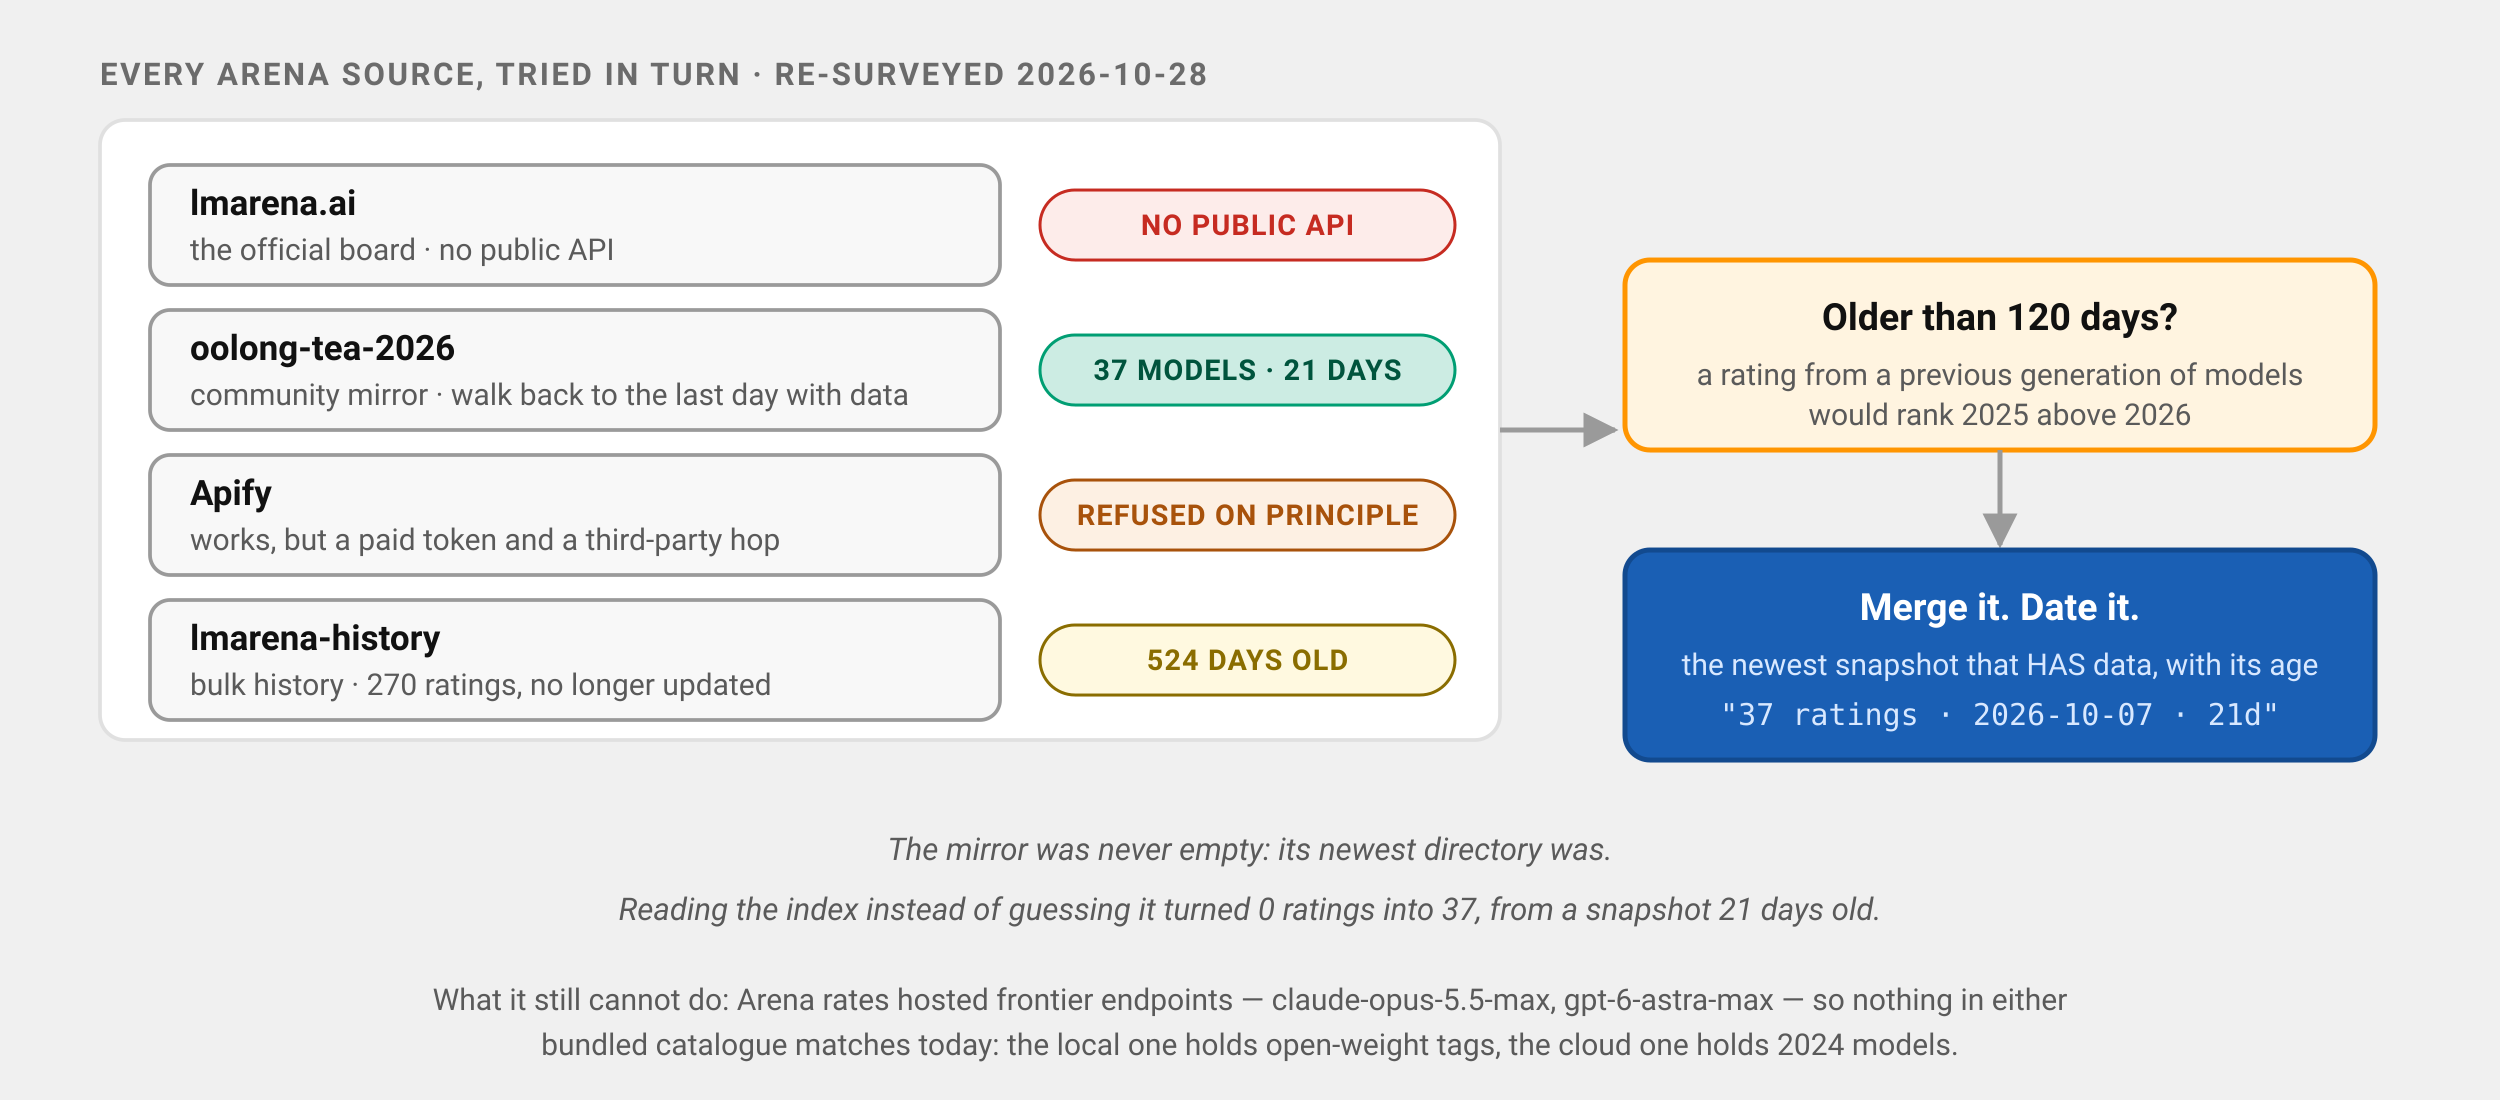
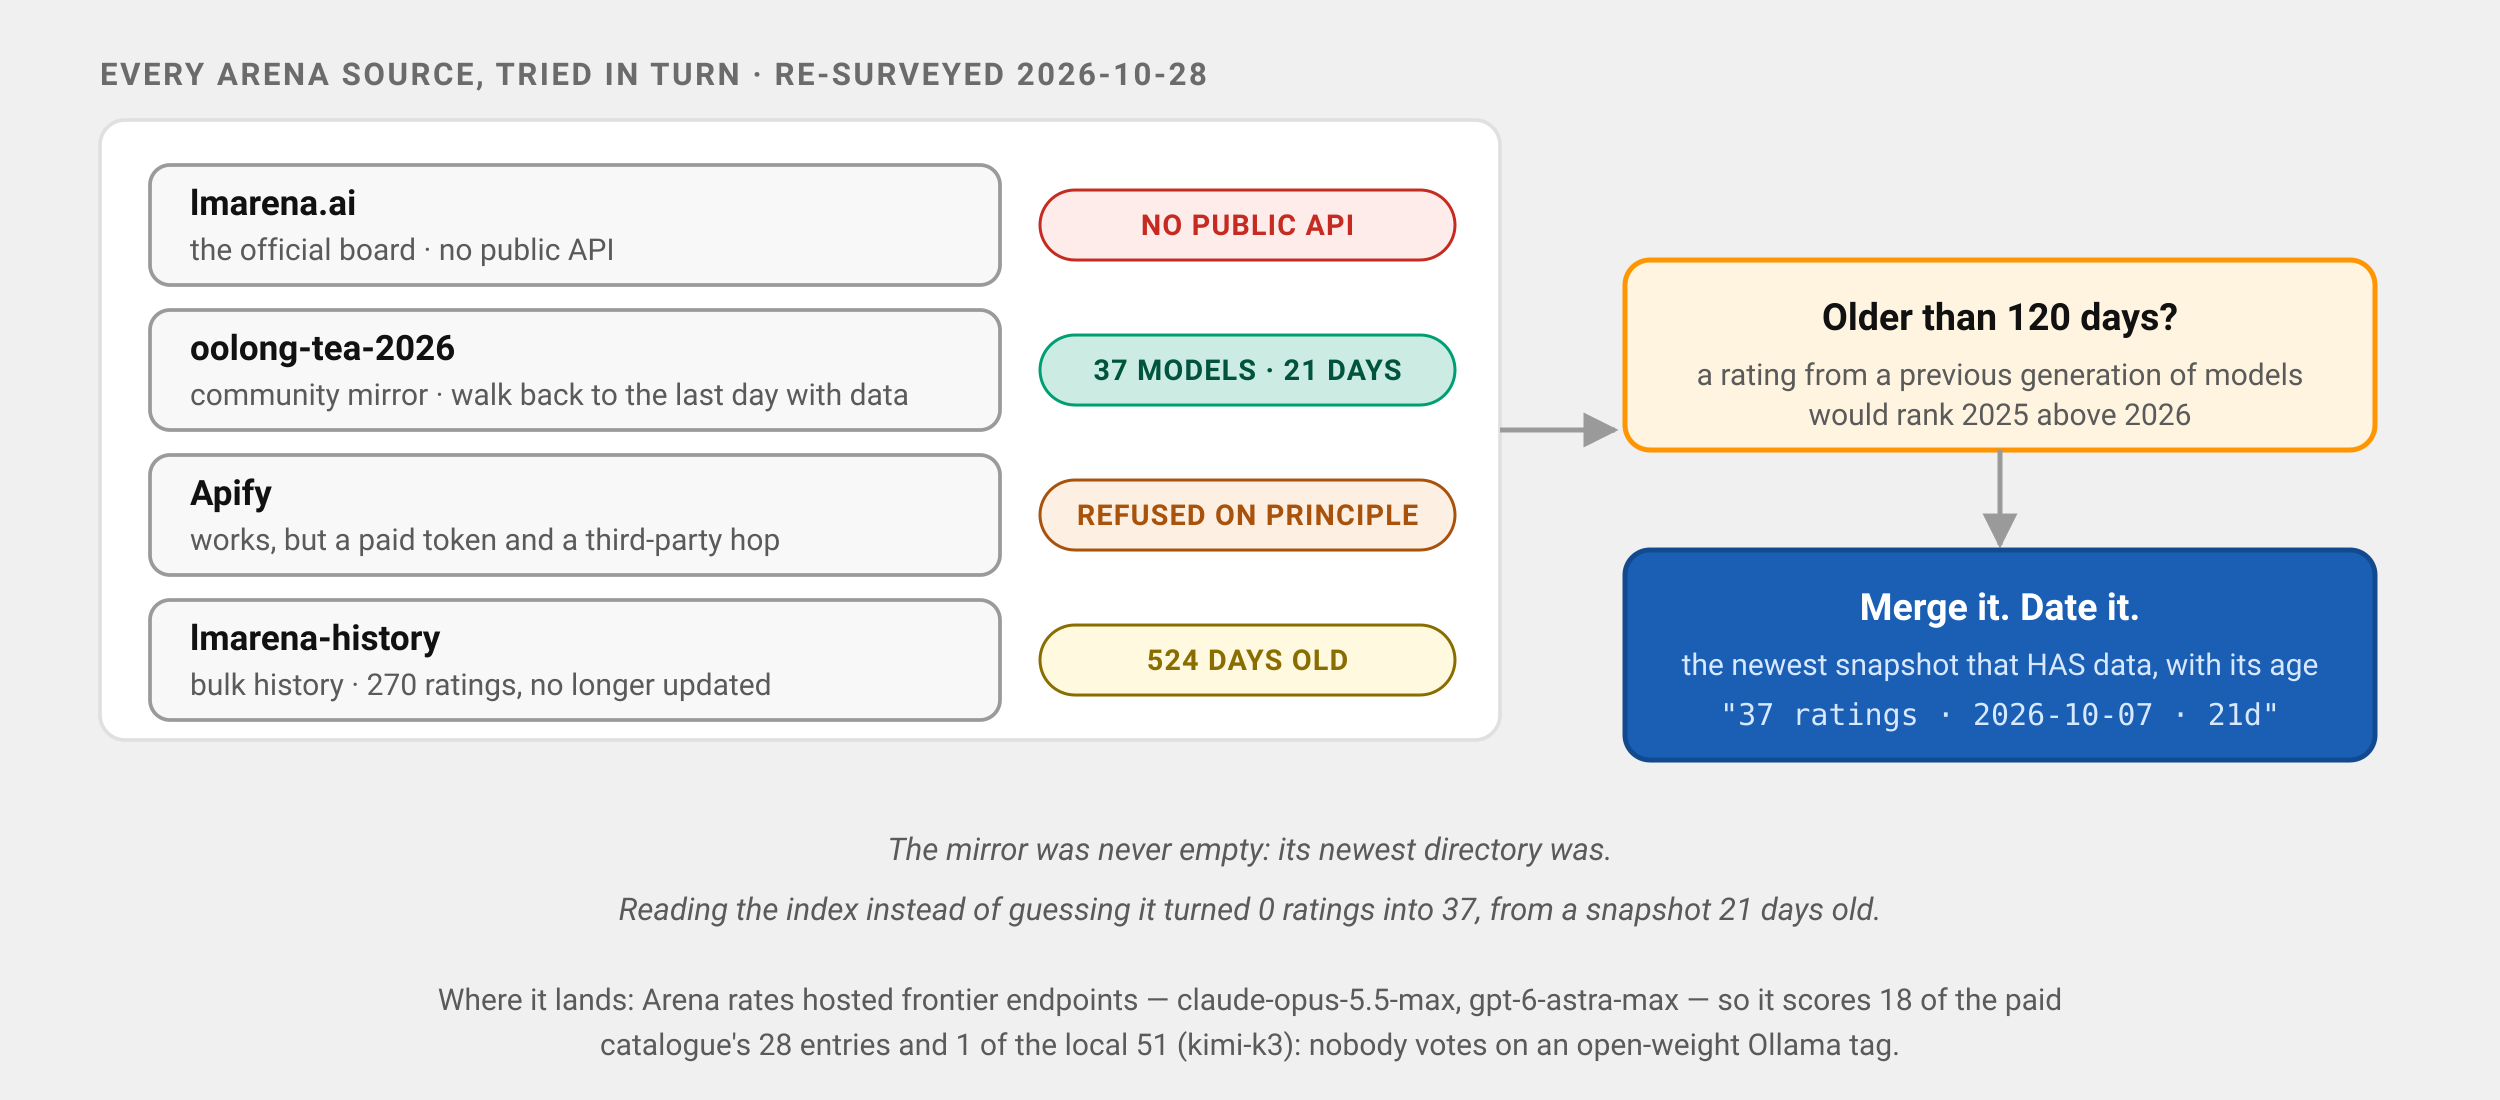
<svg xmlns="http://www.w3.org/2000/svg" viewBox="0 0 1000 440" width="1000" height="440" role="img" aria-labelledby="ar-title ar-desc" font-family="Roboto, 'Helvetica Neue', Arial, sans-serif">
  <style>
    .lane       { fill: #ffffff; stroke: #e0e0e0; stroke-width: 1.5; }
    .src        { fill: #F8F8F8; stroke: #9a9a9a; stroke-width: 1.5; }
    .src-name   { font-size: 14px; font-weight: 600; fill: #111111; }
    .src-why    { font-size: 12px; fill: #5a5a5a; }
    .verdict    { font-size: 11.5px; font-weight: 700; letter-spacing: .04em; }
    .dead       { fill: #C62B21; }
    .refused    { fill: #A8520B; }
    .stale      { fill: #8a6d00; }
    .live       { fill: #00543d; }
    .pill-live    { fill: #CCECE3; stroke: #009E73; stroke-width: 1.2; }
    .pill-dead    { fill: #FDECEA; stroke: #C62B21; stroke-width: 1.2; }
    .pill-refused { fill: #FDF0E3; stroke: #A8520B; stroke-width: 1.2; }
    .pill-stale   { fill: #FFF9E0; stroke: #8a6d00; stroke-width: 1.2; }
    .gate-box   { fill: #FFF4E0; stroke: #FF9500; stroke-width: 2; }
    .out-box    { fill: #1A5FB4; stroke: #124a8f; stroke-width: 2; }
    .h          { font-size: 15px; font-weight: 700; fill: #111111; }
    .on-dark    { fill: #ffffff; }
    .on-dark-sub{ fill: #d8e8ff; }
    .flow       { fill: none; stroke: #9a9a9a; stroke-width: 2; }
    .caption    { font-size: 12.5px; fill: #5a5a5a; font-style: italic; }
    .eyebrow    { fill: #6b6b6b; font-size: 12.5px; font-weight: 600; letter-spacing: .08em; }
    .mono       { font-family: 'Roboto Mono', ui-monospace, monospace; font-variant-numeric: tabular-nums; }

    @media (prefers-color-scheme: dark) {
      .lane     { fill: #1b1b1d; stroke: #3a3a3d; }
      .src      { fill: #2a2a2e; stroke: #6f6f76; }
      .src-name { fill: #f2f2f4; }
      .src-why  { fill: #b4b4ba; }
      .h        { fill: #f2f2f4; }
      .flow     { stroke: #7a7a82; }
      .caption  { fill: #a0a0a6; }
      .eyebrow  { fill: #a0a0a6; }
      .gate-box { fill: #3a2d12; stroke: #FF9500; }
      .pill-dead    { fill: #3b1512; stroke: #F2635A; }
      .pill-refused { fill: #38220c; stroke: #E8923F; }
      .pill-stale   { fill: #332b08; stroke: #FFCC00; }
      .dead     { fill: #F2635A; }
      .refused  { fill: #E8923F; }
      .stale    { fill: #FFCC00; }
    }
  </style>
  <defs>
    <marker id="a2" viewBox="0 0 10 10" refX="9" refY="5" markerWidth="7" markerHeight="7" orient="auto-start-reverse">
      <path d="M0 0 L10 5 L0 10 z" fill="#9a9a9a" />
    </marker>
  </defs>
  <text class="eyebrow" x="40" y="34">EVERY ARENA SOURCE, TRIED IN TURN · RE-SURVEYED 2026-10-28</text>
  <rect class="lane" x="40" y="48" width="560" height="248" rx="10" />
  <rect class="src" x="60" y="66" width="340" height="48" rx="8" />
  <text class="src-name" x="76" y="86">lmarena.ai</text>
  <text class="src-why" x="76" y="104">the official board · no public API</text>
  <rect class="pill-dead" x="416" y="76" width="166" height="28" rx="14" />
  <text class="verdict dead" x="499" y="94" text-anchor="middle">NO PUBLIC API</text>
  <rect class="src" x="60" y="124" width="340" height="48" rx="8" />
  <text class="src-name" x="76" y="144">oolong-tea-2026</text>
  <text class="src-why" x="76" y="162">community mirror · walk back to the last day with data</text>
  <rect class="pill-live" x="416" y="134" width="166" height="28" rx="14" />
  <text class="verdict live" x="499" y="152" text-anchor="middle">37 MODELS · 21 DAYS</text>
  <rect class="src" x="60" y="182" width="340" height="48" rx="8" />
  <text class="src-name" x="76" y="202">Apify</text>
  <text class="src-why" x="76" y="220">works, but a paid token and a third-party hop</text>
  <rect class="pill-refused" x="416" y="192" width="166" height="28" rx="14" />
  <text class="verdict refused" x="499" y="210" text-anchor="middle">REFUSED ON PRINCIPLE</text>
  <rect class="src" x="60" y="240" width="340" height="48" rx="8" />
  <text class="src-name" x="76" y="260">lmarena-history</text>
  <text class="src-why" x="76" y="278">bulk history · 270 ratings, no longer updated</text>
  <rect class="pill-stale" x="416" y="250" width="166" height="28" rx="14" />
  <text class="verdict stale" x="499" y="268" text-anchor="middle">524 DAYS OLD</text>
  <path class="flow" d="M600 172 L646 172" marker-end="url(#a2)" />
  <rect class="gate-box" x="650" y="104" width="300" height="76" rx="10" />
  <text class="h" x="800" y="132" text-anchor="middle">Older than 120 days?</text>
  <text class="src-why" x="800" y="154" text-anchor="middle">a rating from a previous generation of models</text>
  <text class="src-why" x="800" y="170" text-anchor="middle">would rank 2025 above 2026</text>
  <path class="flow" d="M800 180 L800 218" marker-end="url(#a2)" />
  <rect class="out-box" x="650" y="220" width="300" height="84" rx="10" />
  <text class="h on-dark" x="800" y="248" text-anchor="middle">Merge it. Date it.</text>
  <text class="src-why on-dark-sub" x="800" y="270" text-anchor="middle">the newest snapshot that HAS data, with its age</text>
  <text class="src-why on-dark-sub mono" x="800" y="290" text-anchor="middle">"37 ratings · 2026-10-07 · 21d"</text>
  <text class="caption" x="500" y="344" text-anchor="middle">The mirror was never empty: its newest directory was.</text>
  <text class="caption" x="500" y="368" text-anchor="middle">Reading the index instead of guessing it turned 0 ratings into 37, from a snapshot 21 days old.</text>
-   <text class="src-why" x="500" y="404" text-anchor="middle">What it still cannot do: Arena rates hosted frontier endpoints — claude-opus-5.5-max, gpt-6-astra-max — so nothing in either</text>
-   <text class="src-why" x="500" y="422" text-anchor="middle">bundled catalogue matches today: the local one holds open-weight tags, the cloud one holds 2024 models.</text>
+   <text class="src-why" x="500" y="404" text-anchor="middle">Where it lands: Arena rates hosted frontier endpoints — claude-opus-5.5-max, gpt-6-astra-max — so it scores 18 of the paid</text>
+   <text class="src-why" x="500" y="422" text-anchor="middle">catalogue's 28 entries and 1 of the local 51 (kimi-k3): nobody votes on an open-weight Ollama tag.</text>
</svg>
